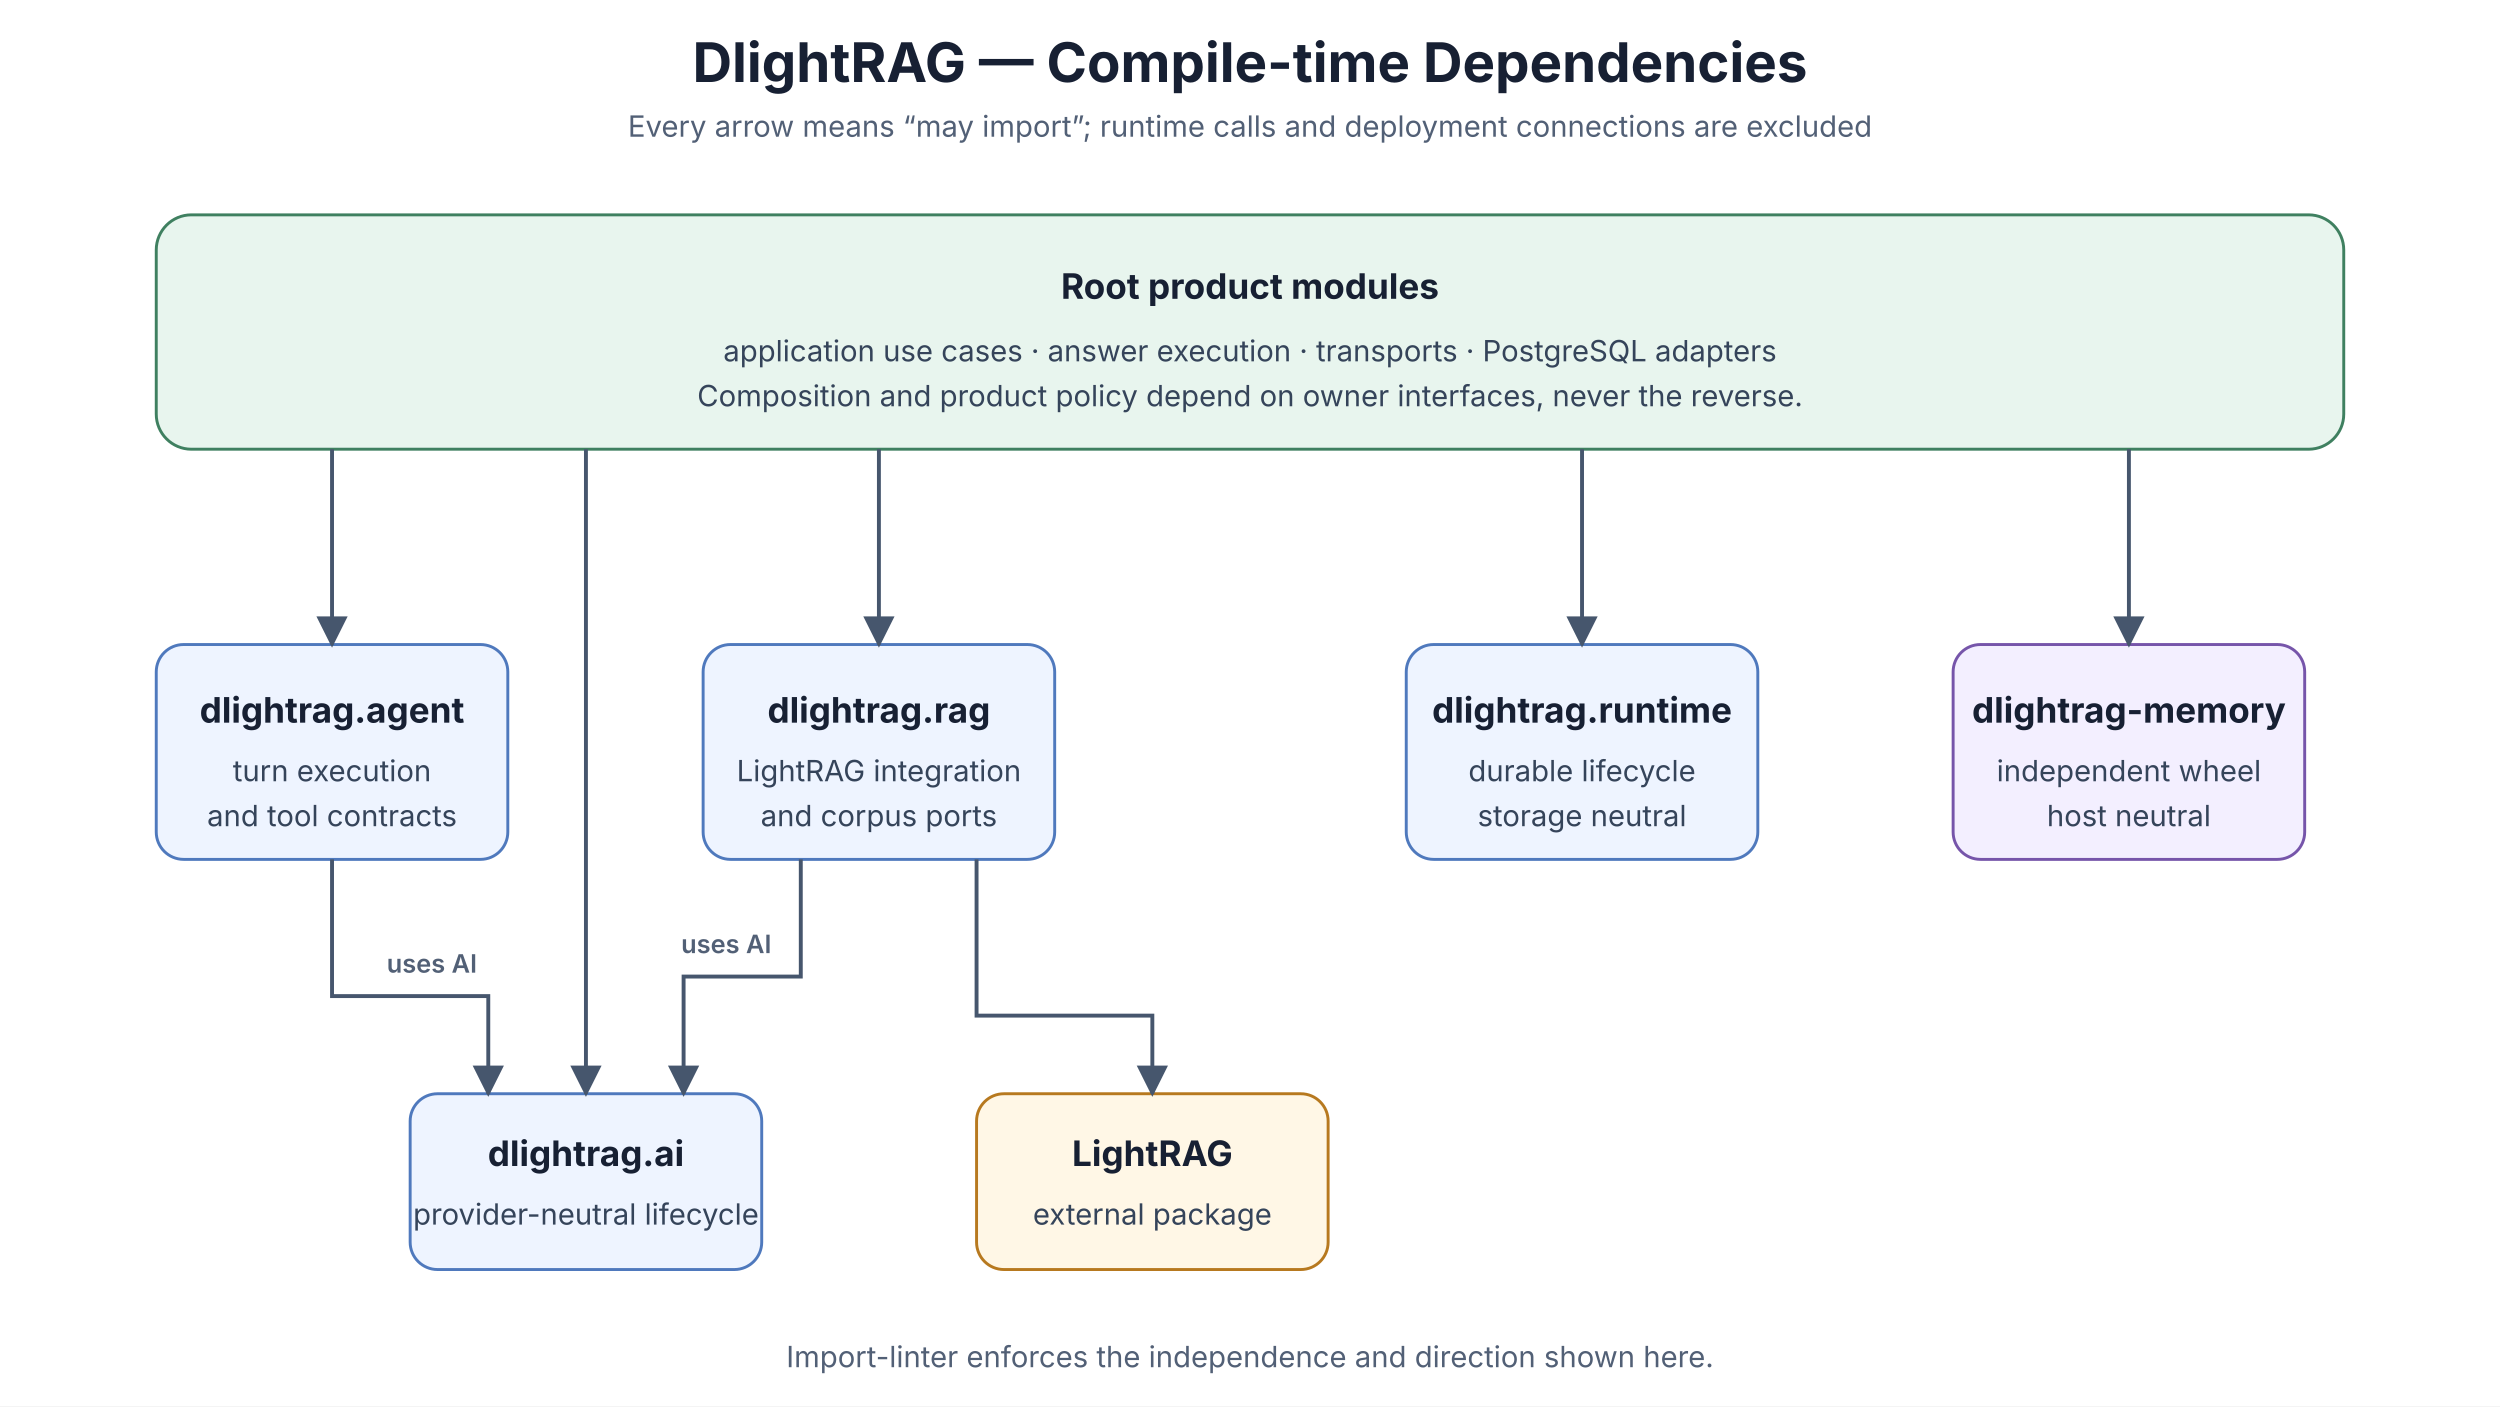
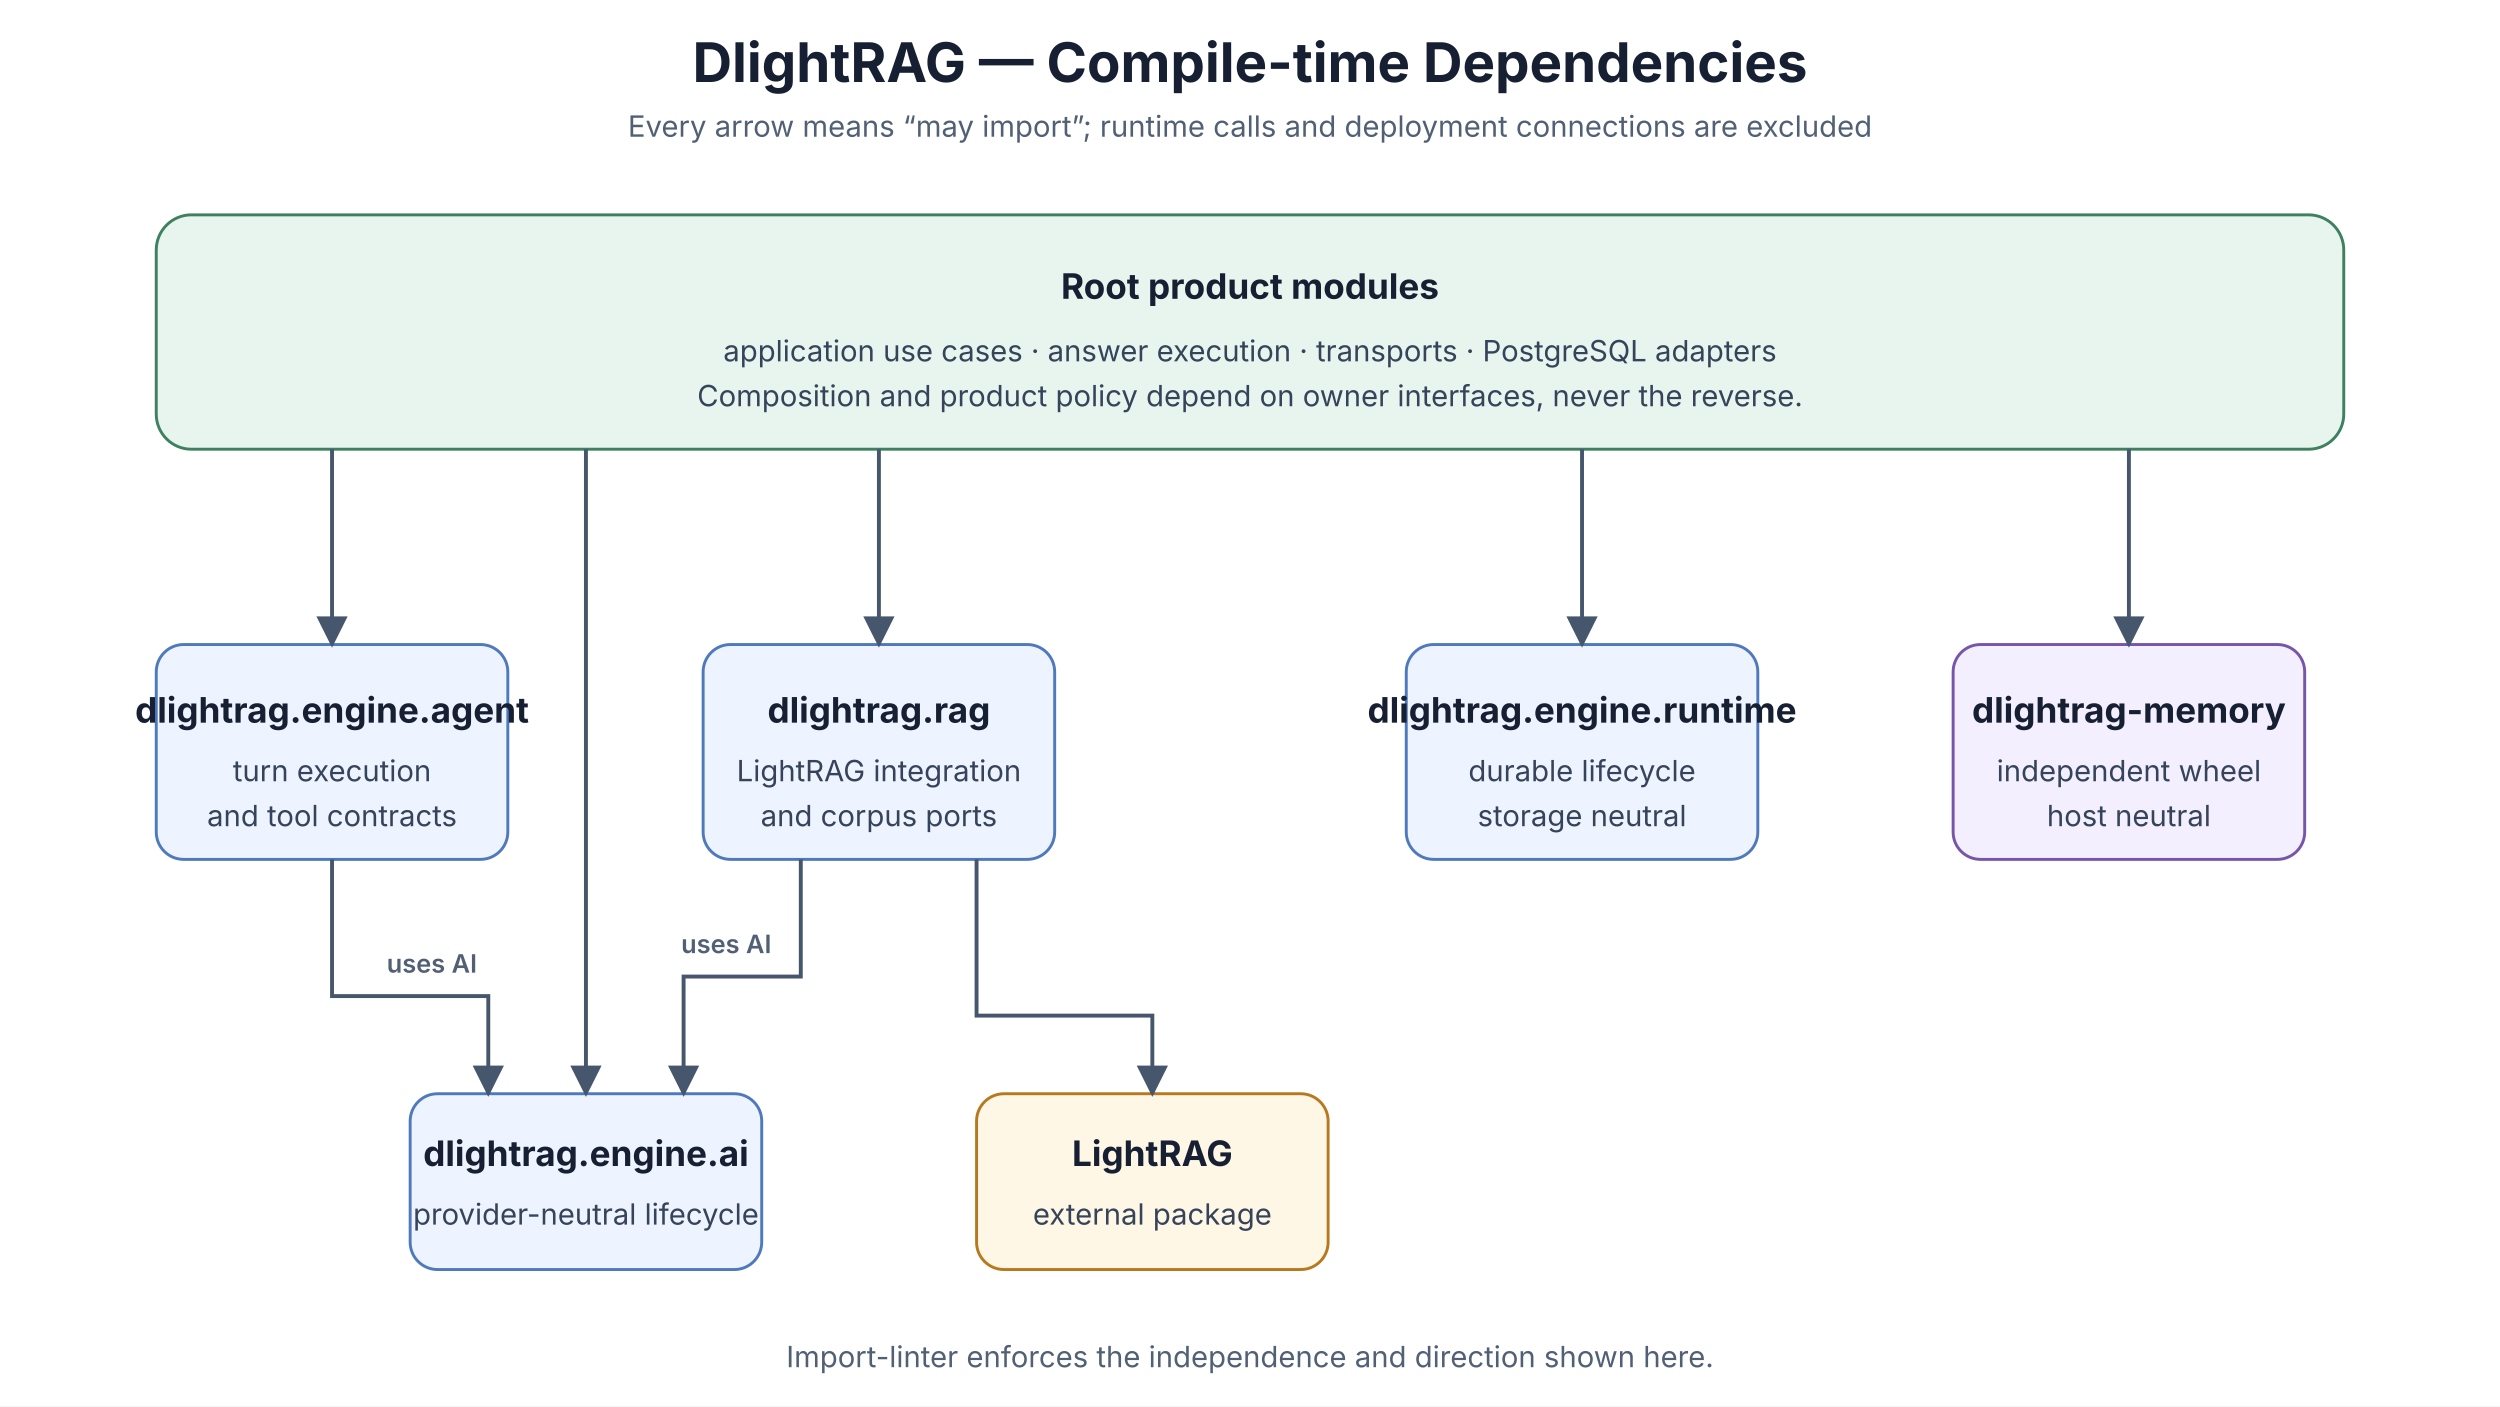
<svg xmlns="http://www.w3.org/2000/svg" width="1280" height="720" viewBox="0 0 1280 720" role="img" aria-labelledby="title description">
  <defs>
    <marker id="arrow" viewBox="0 0 10 10" refX="9" refY="5" markerWidth="8" markerHeight="8" orient="auto-start-reverse">
      <path d="M 0 0 L 10 5 L 0 10 z" class="arrow-head" />
    </marker>
    <style>
      :root { color-scheme: light dark; }
      .canvas { fill: #ffffff; }
      .heading { fill: #172033; font: 700 28px system-ui, -apple-system, "Segoe UI", sans-serif; }
      .subtitle, .note { fill: #526076; font: 400 15px system-ui, -apple-system, "Segoe UI", sans-serif; }
      .node-title { fill: #172033; font: 700 18px system-ui, -apple-system, "Segoe UI", sans-serif; }
      .node-copy { fill: #35445a; font: 400 15px system-ui, -apple-system, "Segoe UI", sans-serif; }
      .edge-label { fill: #526076; font: 600 13px system-ui, -apple-system, "Segoe UI", sans-serif; }
      .product { fill: #e8f5ee; stroke: #3f8060; stroke-width: 1.5; }
      .module { fill: #eef4ff; stroke: #4f79bd; stroke-width: 1.5; }
      .memory { fill: #f3efff; stroke: #7655aa; stroke-width: 1.5; }
      .external { fill: #fff7e6; stroke: #b7791f; stroke-width: 1.5; }
      .edge { fill: none; stroke: #46566d; stroke-width: 2; marker-end: url(#arrow); }
      .arrow-head { fill: #46566d; }
      @media (prefers-color-scheme: dark) {
        .canvas { fill: #0d1117; }
        .heading, .node-title { fill: #f0f4fa; }
        .subtitle, .note, .edge-label { fill: #aeb9ca; }
        .node-copy { fill: #d2d9e5; }
        .product { fill: #14271d; stroke: #62a77f; }
        .module { fill: #17243a; stroke: #78a5e8; }
        .memory { fill: #221b31; stroke: #a88ad4; }
        .external { fill: #2c2518; stroke: #d2a24b; }
        .edge { stroke: #aeb9ca; }
        .arrow-head { fill: #aeb9ca; }
      }
    </style>
  </defs>
  <rect class="canvas" width="1280" height="720" />
  <text class="heading" x="640" y="42" text-anchor="middle">DlightRAG — Compile-time Dependencies</text>
  <text class="subtitle" x="640" y="70" text-anchor="middle">Every arrow means “may import”; runtime calls and deployment connections are excluded</text>
  <rect class="product" x="80" y="110" width="1120" height="120" rx="18" />
  <text class="node-title" x="640" y="153" text-anchor="middle">Root product modules</text>
  <text class="node-copy" x="640" y="185" text-anchor="middle">application use cases · answer execution · transports · PostgreSQL adapters</text>
  <text class="node-copy" x="640" y="208" text-anchor="middle">Composition and product policy depend on owner interfaces, never the reverse.</text>
  <rect class="module" x="80" y="330" width="180" height="110" rx="14" />
-   <text class="node-title" x="170" y="370" text-anchor="middle">dlightrag.agent</text>
+   <text class="node-title" x="170" y="370" text-anchor="middle">dlightrag.engine.agent</text>
  <text class="node-copy" x="170" y="400" text-anchor="middle">turn execution</text>
  <text class="node-copy" x="170" y="423" text-anchor="middle">and tool contracts</text>
  <rect class="module" x="360" y="330" width="180" height="110" rx="14" />
  <text class="node-title" x="450" y="370" text-anchor="middle">dlightrag.rag</text>
  <text class="node-copy" x="450" y="400" text-anchor="middle">LightRAG integration</text>
  <text class="node-copy" x="450" y="423" text-anchor="middle">and corpus ports</text>
  <rect class="module" x="720" y="330" width="180" height="110" rx="14" />
-   <text class="node-title" x="810" y="370" text-anchor="middle">dlightrag.runtime</text>
+   <text class="node-title" x="810" y="370" text-anchor="middle">dlightrag.engine.runtime</text>
  <text class="node-copy" x="810" y="400" text-anchor="middle">durable lifecycle</text>
  <text class="node-copy" x="810" y="423" text-anchor="middle">storage neutral</text>
  <rect class="memory" x="1000" y="330" width="180" height="110" rx="14" />
  <text class="node-title" x="1090" y="370" text-anchor="middle">dlightrag-memory</text>
  <text class="node-copy" x="1090" y="400" text-anchor="middle">independent wheel</text>
  <text class="node-copy" x="1090" y="423" text-anchor="middle">host neutral</text>
  <rect class="module" x="210" y="560" width="180" height="90" rx="14" />
-   <text class="node-title" x="300" y="597" text-anchor="middle">dlightrag.ai</text>
+   <text class="node-title" x="300" y="597" text-anchor="middle">dlightrag.engine.ai</text>
  <text class="node-copy" x="300" y="627" text-anchor="middle">provider-neutral lifecycle</text>
  <rect class="external" x="500" y="560" width="180" height="90" rx="14" />
  <text class="node-title" x="590" y="597" text-anchor="middle">LightRAG</text>
  <text class="node-copy" x="590" y="627" text-anchor="middle">external package</text>
  <path class="edge" d="M 170 230 V 330" />
  <path class="edge" d="M 450 230 V 330" />
  <path class="edge" d="M 810 230 V 330" />
  <path class="edge" d="M 1090 230 V 330" />
  <path class="edge" d="M 300 230 V 560" />
  <path class="edge" d="M 170 440 V 510 H 250 V 560" />
  <text class="edge-label" x="198" y="498">uses AI</text>
  <path class="edge" d="M 410 440 V 500 H 350 V 560" />
  <text class="edge-label" x="395" y="488" text-anchor="end">uses AI</text>
  <path class="edge" d="M 500 440 V 520 H 590 V 560" />
  <text class="note" x="640" y="700" text-anchor="middle">Import-linter enforces the independence and direction shown here.</text>
</svg>
